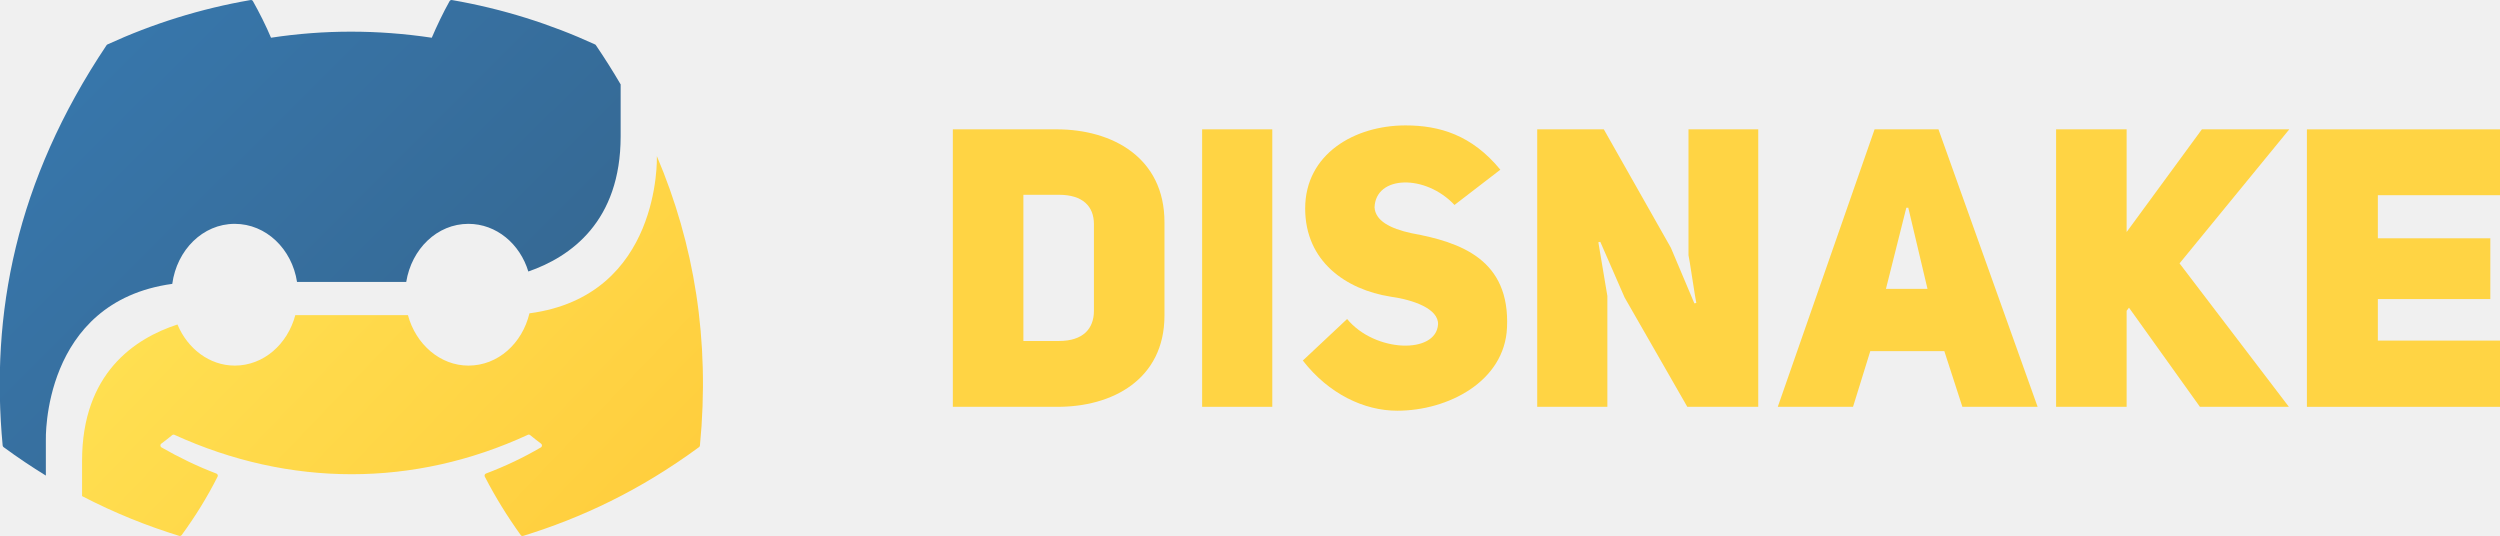
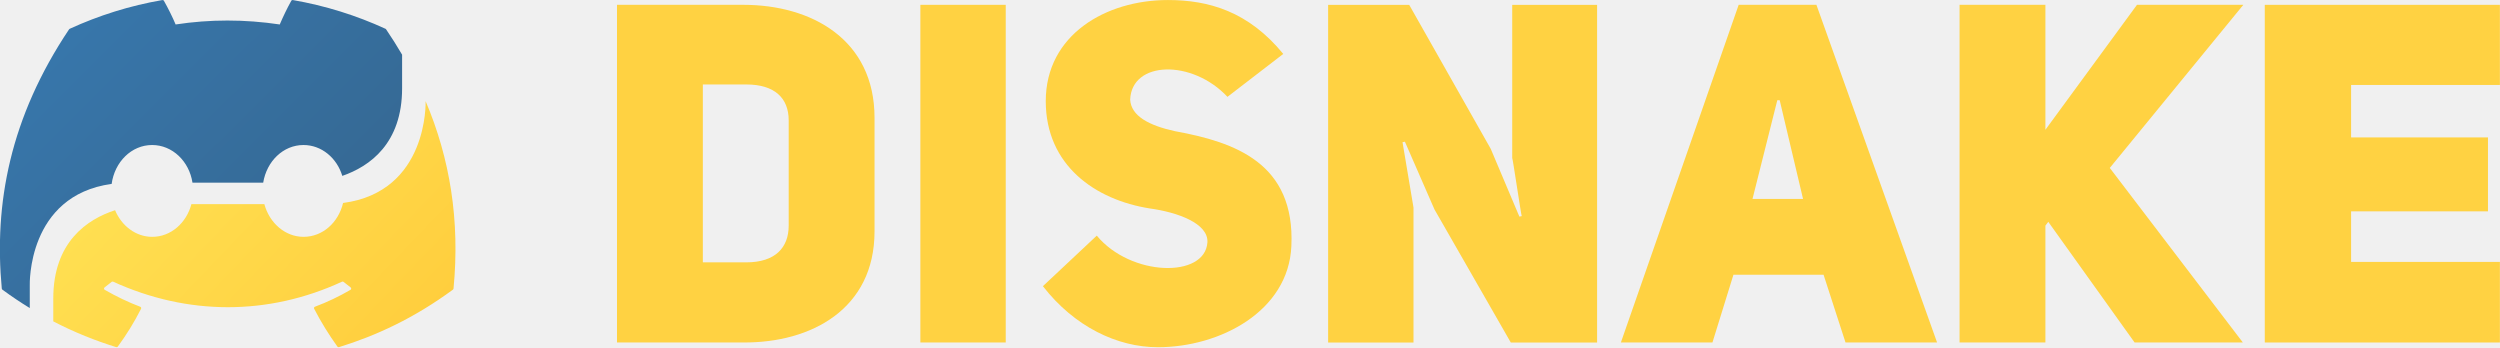
- <svg xmlns="http://www.w3.org/2000/svg" width="432.61mm" height="92.751mm" version="1.1" viewBox="0 0 432.606 92.751">
+ <svg xmlns="http://www.w3.org/2000/svg" width="667.86mm" height="92.751mm" version="1.1" viewBox="0 0 667.865 92.751">
  <defs>
-     <linearGradient id="b" x1="89.137" x2="147.78" y1="111.92" y2="168.1" gradientTransform="matrix(4.6368 0 0 4.6368 814.05 -456)" gradientUnits="userSpaceOnUse">
+     <linearGradient id="b" x1="89.137" x2="147.78" y1="111.92" y2="168.1" gradientTransform="matrix(1.7498 0 0 1.7498 1369.9 510.5)" gradientUnits="userSpaceOnUse">
      <stop stop-color="#ffe052" offset="0" />
      <stop stop-color="#ffc331" offset="1" />
    </linearGradient>
-     <linearGradient id="a" x1="55.549" x2="110.15" y1="77.07" y2="131.85" gradientTransform="matrix(4.6368 0 0 4.6368 814.05 -456)" gradientUnits="userSpaceOnUse">
+     <linearGradient id="a" x1="55.549" x2="110.15" y1="77.07" y2="131.85" gradientTransform="matrix(1.7498 0 0 1.7498 1369.9 510.5)" gradientUnits="userSpaceOnUse">
      <stop stop-color="#387eb8" offset="0" />
      <stop stop-color="#366994" offset="1" />
    </linearGradient>
  </defs>
  <g transform="translate(-1484.3 -634.71)">
-     <g transform="translate(1.1079e-5)">
-       <g transform="matrix(1.4263 0 0 1.4263 760.46 390.78)">
-         <path transform="matrix(.26458 0 0 .26458 211.88 177.74)" d="m1324.2-25.379c-0.305 0.04-0.58 0.218-0.742 0.506-2.834 5.041-5.975 11.618-8.174 16.787-24.784-3.711-49.441-3.711-73.717 0-2.199-5.284-5.452-11.746-8.299-16.787-0.216-0.371-0.635-0.562-1.055-0.498-23.03 3.966-45.07 10.915-65.635 20.357-0.178 0.077-0.331 0.205-0.432 0.371-41.803 62.453-53.254 123.37-47.637 183.53 0.026 0.294 0.191 0.577 0.42 0.756 6.511 4.782 12.973 9.104 19.392 13.049v-16.211s-2.033-63.432 57.965-71.703c2.119-15.561 14.026-27.521 28.643-27.521 14.437 0 26.263 11.592 28.566 26.631h50.076c2.445-15.122 14.167-26.631 28.502-26.631 12.866 0 23.658 9.207 27.486 21.854 19.438-6.726 42.334-22.925 42.334-62.021v-23.779c-3.553-6.064-7.323-12.047-11.33-17.941-0.089-0.179-0.242-0.306-0.42-0.383-20.552-9.43-42.59-16.378-65.633-20.357-0.105-0.019-0.211-0.021-0.312-0.008z" color="#000000" fill="url(#a)" />
-         <path transform="matrix(.26458 0 0 .26458 211.88 177.74)" d="m1418.5 46.201v0.318s2.051 63.772-58.432 71.773c-3.292 13.788-14.39 23.965-27.977 23.965-13.003 0-24.128-9.775-27.74-23.145h-51.643c-3.557 13.369-14.55 23.145-27.762 23.145-11.566 0-21.643-7.735-26.274-18.852-19.722 6.425-43.746 22.461-43.746 62.506v16.191c15.044 7.822 29.868 13.683 44.537 18.242 0.42 0.128 0.864-0.026 1.131-0.371 6.202-8.47 11.73-17.401 16.471-26.793 0.28-0.55 0.012-1.202-0.559-1.42-8.77-3.327-17.12-7.384-25.152-11.99-0.635-0.371-0.686-1.28-0.102-1.715 1.69-1.267 3.38-2.583 4.994-3.914 0.292-0.243 0.7-0.294 1.043-0.141 52.771 24.093 109.9 24.093 162.05 0 0.343-0.166 0.75-0.116 1.055 0.127 1.615 1.331 3.305 2.661 5.008 3.928 0.585 0.435 0.546 1.344-0.09 1.715-8.033 4.696-16.384 8.663-25.166 11.977-0.572 0.218-0.825 0.884-0.545 1.434 4.842 9.379 10.371 18.309 16.459 26.779 0.254 0.358 0.711 0.513 1.131 0.385 26.347-8.15 53.064-20.447 80.644-40.701 0.241-0.179 0.393-0.448 0.418-0.742 4.679-48.404-2.619-92.379-19.756-132.7z" color="#000000" fill="url(#b)" />
-       </g>
-       <g transform="matrix(1.2495 0 0 1.2495 1196 14.299)" fill="#ffd444" stroke-width="1.357">
-         <path d="m362.69 514.44v38.427h14.383c7.707 0.054 14.926-3.799 14.926-12.646v-12.918c0-8.955-7.219-12.863-14.926-12.863zm9.77 29.309v-20.245h4.939c3.256 0 4.83 1.574 4.83 4.071v11.995c0 2.497-1.52 4.179-4.83 4.179z" style="white-space:pre" />
-         <path d="m406.93 514.44h-9.715v38.427h9.715z" style="white-space:pre" />
-         <path d="m411.16 546.46c3.582 4.613 8.467 6.947 13.08 6.947 7.056 0 14.871-4.071 15.197-11.506 0.434-9.444-6.404-11.832-13.243-13.08-2.985-0.651-4.993-1.737-5.102-3.582 0.163-4.451 7.056-4.613 11.072-0.326l6.35-4.885c-3.962-4.83-8.467-6.133-13.135-6.133-7.056 0-13.894 3.962-13.894 11.506 0 7.327 5.645 11.235 11.832 12.212 3.148 0.434 6.676 1.683 6.567 3.854-0.271 4.125-8.738 3.908-12.592-0.76z" style="white-space:pre" />
-         <path d="m443.62 552.87h9.715v-15.36l-1.248-7.436 0.271-0.054 3.365 7.707 8.684 15.143h9.824v-38.427h-9.661v17.422c0.054 0 1.031 6.622 1.085 6.622l-0.271 0.054-3.256-7.707-9.281-16.391h-9.227z" style="white-space:pre" />
-         <path d="m499.19 514.44h-8.847l-13.406 38.427h10.421l2.388-7.707h10.258l2.497 7.707h10.421zm-7.273 22.09 2.822-11.235h0.271l2.659 11.235z" style="white-space:pre" />
-         <path d="m525.25 528.66v-14.22h-9.77v38.427h9.77v-13.297l0.326-0.434 9.824 13.732h12.32l-15.143-19.865 15.197-18.562h-12.103z" style="white-space:pre" />
-         <path d="m560.04 523.56h16.934v-9.118h-26.758v38.427h26.758v-9.172h-16.934v-5.753h15.577v-8.413h-15.577z" style="white-space:pre" />
-       </g>
+     <g transform="translate(0 -38.291)">
+       <path d="m1562.4 673.01c-0.115 0.015-0.219 0.082-0.28 0.191-1.07 1.902-2.255 4.384-3.085 6.335-9.353-1.4-18.658-1.4-27.819 0-0.83-1.994-2.057-4.433-3.132-6.335-0.082-0.14-0.24-0.212-0.398-0.188-8.691 1.497-17.008 4.119-24.769 7.682-0.067 0.029-0.125 0.077-0.163 0.14-15.776 23.568-20.097 46.557-17.977 69.26 0.01 0.111 0.072 0.218 0.159 0.285 2.457 1.804 4.896 3.436 7.318 4.924v-6.118s-0.767-23.938 21.875-27.059c0.8-5.872 5.293-10.386 10.809-10.386 5.448 0 9.911 4.374 10.78 10.05h18.898c0.923-5.707 5.346-10.05 10.756-10.05 4.855 0 8.928 3.474 10.373 8.247 7.336-2.538 15.976-8.652 15.976-23.405v-8.974c-1.341-2.288-2.763-4.546-4.276-6.771-0.034-0.068-0.091-0.115-0.158-0.144-7.756-3.559-16.072-6.181-24.768-7.682-0.04-7e-3 -0.08-8e-3 -0.118-3e-3z" color="#000000" fill="url(#a)" />
+       <path d="m1598 700.02v0.12s0.774 24.066-22.051 27.086c-1.242 5.203-5.431 9.044-10.558 9.044-4.907 0-9.105-3.689-10.468-8.734h-19.489c-1.342 5.045-5.491 8.734-10.477 8.734-4.365 0-8.168-2.919-9.915-7.114-7.442 2.425-16.509 8.476-16.509 23.588v6.11c5.677 2.952 11.272 5.163 16.807 6.884 0.158 0.048 0.326-0.01 0.427-0.14 2.341-3.196 4.427-6.567 6.216-10.111 0.106-0.208 0-0.454-0.211-0.536-3.309-1.255-6.46-2.787-9.492-4.525-0.24-0.14-0.259-0.483-0.038-0.647 0.638-0.478 1.276-0.975 1.885-1.477 0.11-0.092 0.264-0.111 0.394-0.053 19.915 9.092 41.475 9.092 61.154 0 0.13-0.063 0.283-0.044 0.398 0.048 0.609 0.502 1.247 1.004 1.89 1.482 0.221 0.164 0.206 0.507-0.034 0.647-3.031 1.772-6.183 3.269-9.497 4.52-0.216 0.082-0.311 0.333-0.206 0.541 1.827 3.539 3.914 6.909 6.211 10.106 0.096 0.135 0.268 0.194 0.427 0.145 9.943-3.076 20.025-7.716 30.433-15.36 0.091-0.068 0.148-0.169 0.158-0.28 1.766-18.266-0.988-34.862-7.455-50.078z" color="#000000" fill="url(#b)" />
+     </g>
+     <g transform="matrix(2.3474 0 0 2.3474 797.75 -571.6)" fill="#ffd242" stroke-width="1.357">
+       <path d="m362.69 514.44v38.427h14.383c7.707 0.054 14.926-3.799 14.926-12.646v-12.918c0-8.955-7.219-12.863-14.926-12.863zm9.77 29.309v-20.245h4.939c3.256 0 4.83 1.574 4.83 4.071v11.995c0 2.497-1.52 4.179-4.83 4.179z" style="white-space:pre" />
+       <path d="m406.93 514.44h-9.715v38.427h9.715z" style="white-space:pre" />
+       <path d="m411.16 546.46c3.582 4.613 8.467 6.947 13.08 6.947 7.056 0 14.871-4.071 15.197-11.506 0.434-9.444-6.404-11.832-13.243-13.08-2.985-0.651-4.993-1.737-5.102-3.582 0.163-4.451 7.056-4.613 11.072-0.326l6.35-4.885c-3.962-4.83-8.467-6.133-13.135-6.133-7.056 0-13.894 3.962-13.894 11.506 0 7.327 5.645 11.235 11.832 12.212 3.148 0.434 6.676 1.683 6.567 3.854-0.271 4.125-8.738 3.908-12.592-0.76z" style="white-space:pre" />
+       <path d="m443.62 552.87h9.715v-15.36l-1.248-7.436 0.271-0.054 3.365 7.707 8.684 15.143h9.824v-38.427h-9.661v17.422c0.054 0 1.031 6.622 1.085 6.622l-0.271 0.054-3.256-7.707-9.281-16.391h-9.227z" style="white-space:pre" />
+       <path d="m499.19 514.44h-8.847l-13.406 38.427h10.421l2.388-7.707h10.258l2.497 7.707h10.421zm-7.273 22.09 2.822-11.235h0.271l2.659 11.235z" style="white-space:pre" />
+       <path d="m525.25 528.66v-14.22h-9.77v38.427h9.77v-13.297l0.326-0.434 9.824 13.732h12.32l-15.143-19.865 15.197-18.562h-12.103z" style="white-space:pre" />
+       <path d="m560.04 523.56h16.934v-9.118h-26.758v38.427h26.758v-9.172h-16.934v-5.753h15.577v-8.413h-15.577z" style="white-space:pre" />
    </g>
  </g>
  <style type="text/css">.st0{fill:#7289DA;}
	.st1{fill:#5B6DAE;}
	.st2{fill:#CAD6FF;}
	.st3{fill:#FFFFFF;}</style>
  <style type="text/css">.st0{fill:#7289DA;}
	.st1{fill:#5B6DAE;}
	.st2{fill:#CAD6FF;}
	.st3{fill:#FFFFFF;}</style>
</svg>
